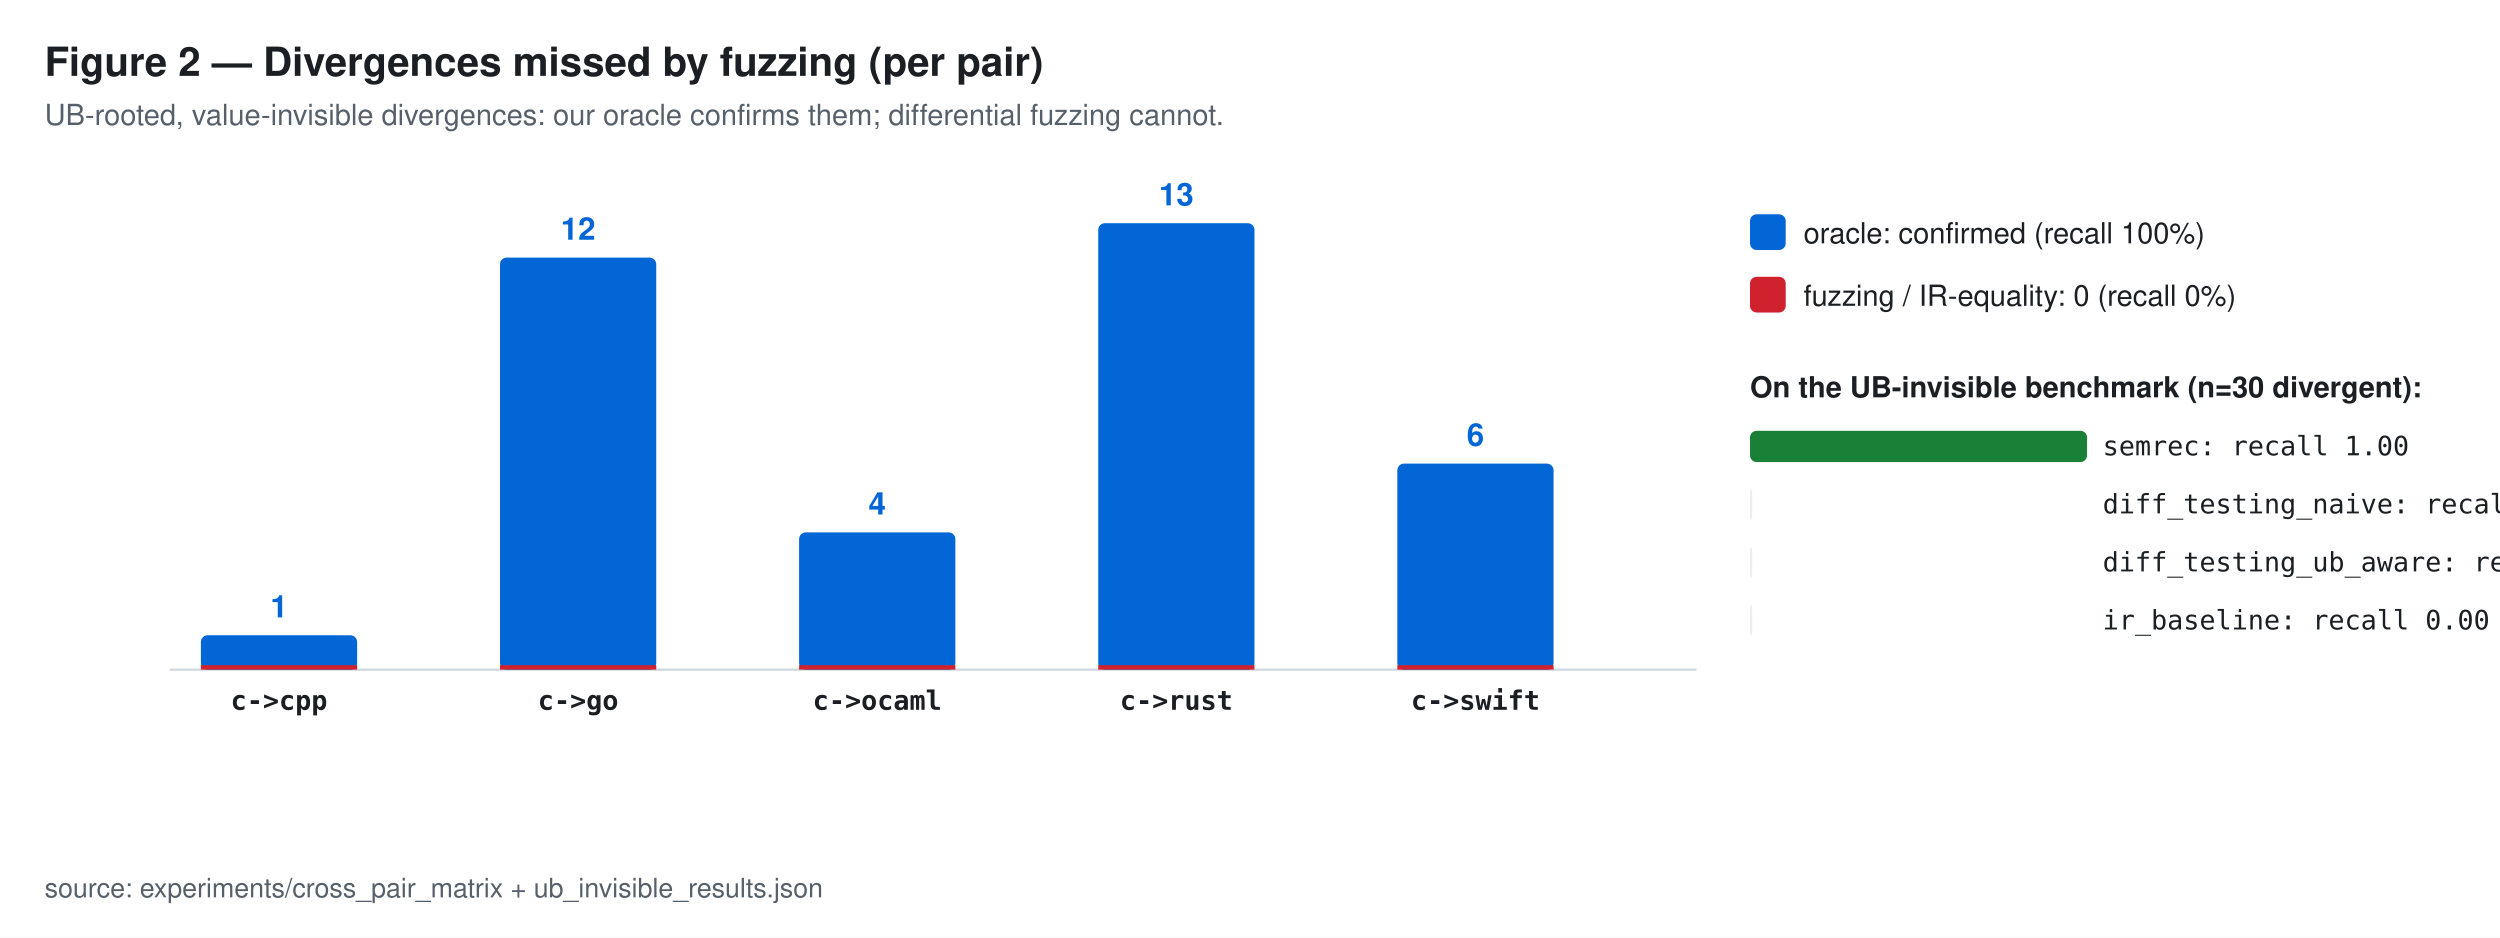
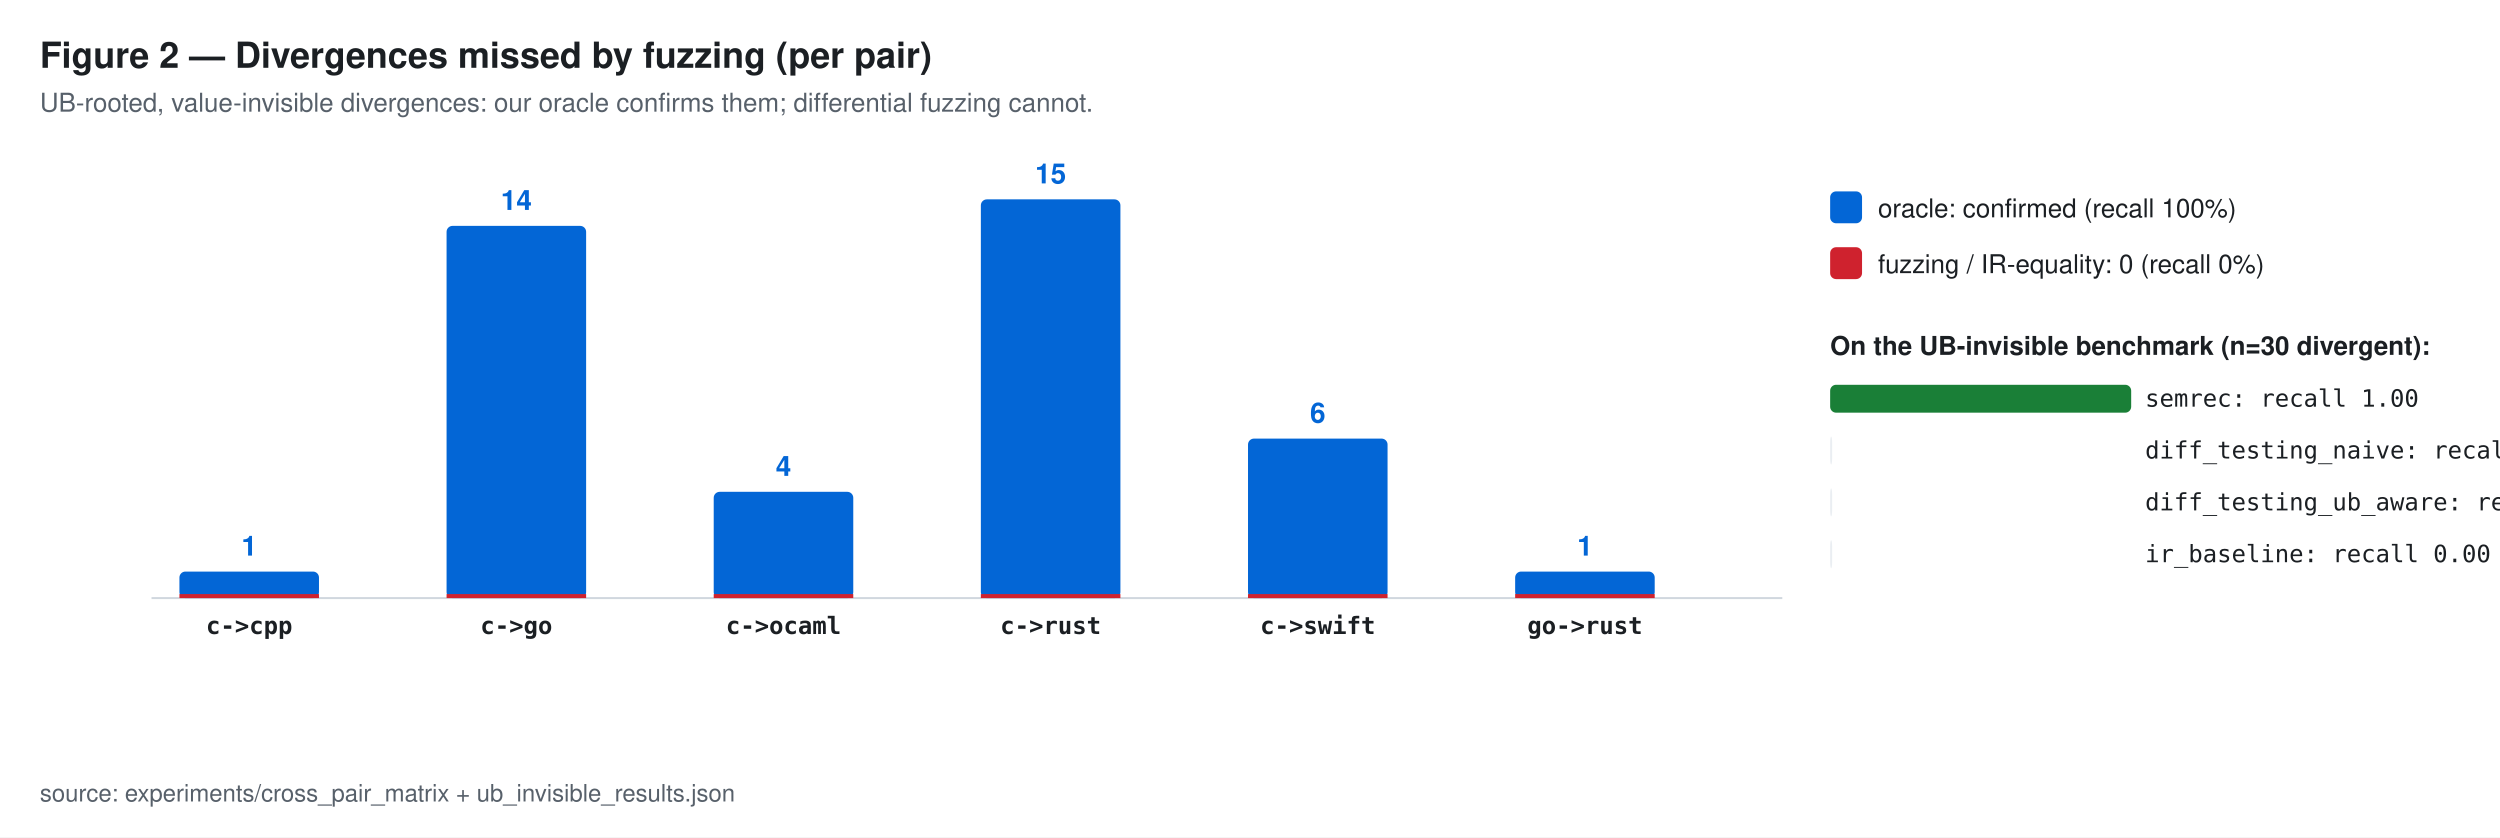
- <svg xmlns="http://www.w3.org/2000/svg" width="1120" height="420" viewBox="0 0 1120 420" role="img" aria-label="Divergences missed by fuzzing">
-   <rect width="1120" height="420" fill="#ffffff" />
+ <svg xmlns="http://www.w3.org/2000/svg" width="1254" height="420" viewBox="0 0 1254 420" role="img" aria-label="Divergences missed by fuzzing">
+   <rect width="1254" height="420" fill="#ffffff" />
  <text x="20.0" y="34.0" font-size="18" font-family="-apple-system,Segoe UI,Helvetica,Arial,sans-serif" font-weight="700" text-anchor="start" fill="#1b1f23">Figure 2 — Divergences missed by fuzzing (per pair)</text>
  <text x="20.0" y="56.0" font-size="13" font-family="-apple-system,Segoe UI,Helvetica,Arial,sans-serif" font-weight="normal" text-anchor="start" fill="#57606a">UB-rooted, value-invisible divergences: our oracle confirms them; differential fuzzing cannot.</text>
-   <line x1="76" y1="300" x2="760" y2="300" stroke="#d0d7de" />
-   <rect x="90.0" y="284.6" width="70.0" height="15.4" rx="3.0" fill="#0366d6" stroke="none" />
-   <text x="125.0" y="276.6" font-size="14" font-family="-apple-system,Segoe UI,Helvetica,Arial,sans-serif" font-weight="700" text-anchor="middle" fill="#0366d6">1</text>
+   <line x1="76" y1="300" x2="894" y2="300" stroke="#d0d7de" />
+   <rect x="90.0" y="286.7" width="70.0" height="13.3" rx="3.0" fill="#0366d6" stroke="none" />
+   <text x="125.0" y="278.7" font-size="14" font-family="-apple-system,Segoe UI,Helvetica,Arial,sans-serif" font-weight="700" text-anchor="middle" fill="#0366d6">1</text>
  <rect x="90.0" y="298.0" width="70.0" height="2.0" rx="0.0" fill="#cf222e" stroke="none" />
  <text x="125.0" y="318.0" font-size="12" font-family="ui-monospace,Menlo,monospace" font-weight="600" text-anchor="middle" fill="#1b1f23">c-&gt;cpp</text>
-   <rect x="224.0" y="115.4" width="70.0" height="184.6" rx="3.0" fill="#0366d6" stroke="none" />
-   <text x="259.0" y="107.4" font-size="14" font-family="-apple-system,Segoe UI,Helvetica,Arial,sans-serif" font-weight="700" text-anchor="middle" fill="#0366d6">12</text>
+   <rect x="224.0" y="113.3" width="70.0" height="186.7" rx="3.0" fill="#0366d6" stroke="none" />
+   <text x="259.0" y="105.3" font-size="14" font-family="-apple-system,Segoe UI,Helvetica,Arial,sans-serif" font-weight="700" text-anchor="middle" fill="#0366d6">14</text>
  <rect x="224.0" y="298.0" width="70.0" height="2.0" rx="0.0" fill="#cf222e" stroke="none" />
  <text x="259.0" y="318.0" font-size="12" font-family="ui-monospace,Menlo,monospace" font-weight="600" text-anchor="middle" fill="#1b1f23">c-&gt;go</text>
-   <rect x="358.0" y="238.5" width="70.0" height="61.5" rx="3.0" fill="#0366d6" stroke="none" />
-   <text x="393.0" y="230.5" font-size="14" font-family="-apple-system,Segoe UI,Helvetica,Arial,sans-serif" font-weight="700" text-anchor="middle" fill="#0366d6">4</text>
+   <rect x="358.0" y="246.7" width="70.0" height="53.3" rx="3.0" fill="#0366d6" stroke="none" />
+   <text x="393.0" y="238.7" font-size="14" font-family="-apple-system,Segoe UI,Helvetica,Arial,sans-serif" font-weight="700" text-anchor="middle" fill="#0366d6">4</text>
  <rect x="358.0" y="298.0" width="70.0" height="2.0" rx="0.0" fill="#cf222e" stroke="none" />
  <text x="393.0" y="318.0" font-size="12" font-family="ui-monospace,Menlo,monospace" font-weight="600" text-anchor="middle" fill="#1b1f23">c-&gt;ocaml</text>
  <rect x="492.0" y="100.0" width="70.0" height="200.0" rx="3.0" fill="#0366d6" stroke="none" />
-   <text x="527.0" y="92.0" font-size="14" font-family="-apple-system,Segoe UI,Helvetica,Arial,sans-serif" font-weight="700" text-anchor="middle" fill="#0366d6">13</text>
+   <text x="527.0" y="92.0" font-size="14" font-family="-apple-system,Segoe UI,Helvetica,Arial,sans-serif" font-weight="700" text-anchor="middle" fill="#0366d6">15</text>
  <rect x="492.0" y="298.0" width="70.0" height="2.0" rx="0.0" fill="#cf222e" stroke="none" />
  <text x="527.0" y="318.0" font-size="12" font-family="ui-monospace,Menlo,monospace" font-weight="600" text-anchor="middle" fill="#1b1f23">c-&gt;rust</text>
-   <rect x="626.0" y="207.7" width="70.0" height="92.3" rx="3.0" fill="#0366d6" stroke="none" />
-   <text x="661.0" y="199.7" font-size="14" font-family="-apple-system,Segoe UI,Helvetica,Arial,sans-serif" font-weight="700" text-anchor="middle" fill="#0366d6">6</text>
+   <rect x="626.0" y="220.0" width="70.0" height="80.0" rx="3.0" fill="#0366d6" stroke="none" />
+   <text x="661.0" y="212.0" font-size="14" font-family="-apple-system,Segoe UI,Helvetica,Arial,sans-serif" font-weight="700" text-anchor="middle" fill="#0366d6">6</text>
  <rect x="626.0" y="298.0" width="70.0" height="2.0" rx="0.0" fill="#cf222e" stroke="none" />
  <text x="661.0" y="318.0" font-size="12" font-family="ui-monospace,Menlo,monospace" font-weight="600" text-anchor="middle" fill="#1b1f23">c-&gt;swift</text>
-   <rect x="784.0" y="96.0" width="16.0" height="16.0" rx="3.0" fill="#0366d6" stroke="none" />
-   <text x="808.0" y="109.0" font-size="13" font-family="-apple-system,Segoe UI,Helvetica,Arial,sans-serif" font-weight="normal" text-anchor="start" fill="#1b1f23">oracle: confirmed (recall 100%)</text>
-   <rect x="784.0" y="124.0" width="16.0" height="16.0" rx="3.0" fill="#cf222e" stroke="none" />
-   <text x="808.0" y="137.0" font-size="13" font-family="-apple-system,Segoe UI,Helvetica,Arial,sans-serif" font-weight="normal" text-anchor="start" fill="#1b1f23">fuzzing / IR-equality: 0 (recall 0%)</text>
-   <text x="784.0" y="178.0" font-size="13" font-family="-apple-system,Segoe UI,Helvetica,Arial,sans-serif" font-weight="600" text-anchor="start" fill="#1b1f23">On the UB-invisible benchmark (n=30 divergent):</text>
-   <rect x="784.0" y="193.0" width="151.0" height="14.0" rx="3.0" fill="#1a7f37" stroke="none" />
-   <text x="942.0" y="204.0" font-size="12" font-family="ui-monospace,Menlo,monospace" font-weight="normal" text-anchor="start" fill="#1b1f23">semrec: recall 1.00</text>
-   <rect x="784.0" y="219.0" width="1.0" height="14.0" rx="3.0" fill="#eaeef2" stroke="none" />
-   <text x="942.0" y="230.0" font-size="12" font-family="ui-monospace,Menlo,monospace" font-weight="normal" text-anchor="start" fill="#1b1f23">diff_testing_naive: recall 0.00</text>
-   <rect x="784.0" y="245.0" width="1.0" height="14.0" rx="3.0" fill="#eaeef2" stroke="none" />
-   <text x="942.0" y="256.0" font-size="12" font-family="ui-monospace,Menlo,monospace" font-weight="normal" text-anchor="start" fill="#1b1f23">diff_testing_ub_aware: recall 0.00</text>
-   <rect x="784.0" y="271.0" width="1.0" height="14.0" rx="3.0" fill="#eaeef2" stroke="none" />
-   <text x="942.0" y="282.0" font-size="12" font-family="ui-monospace,Menlo,monospace" font-weight="normal" text-anchor="start" fill="#1b1f23">ir_baseline: recall 0.00</text>
+   <rect x="760.0" y="286.7" width="70.0" height="13.3" rx="3.0" fill="#0366d6" stroke="none" />
+   <text x="795.0" y="278.7" font-size="14" font-family="-apple-system,Segoe UI,Helvetica,Arial,sans-serif" font-weight="700" text-anchor="middle" fill="#0366d6">1</text>
+   <rect x="760.0" y="298.0" width="70.0" height="2.0" rx="0.0" fill="#cf222e" stroke="none" />
+   <text x="795.0" y="318.0" font-size="12" font-family="ui-monospace,Menlo,monospace" font-weight="600" text-anchor="middle" fill="#1b1f23">go-&gt;rust</text>
+   <rect x="918.0" y="96.0" width="16.0" height="16.0" rx="3.0" fill="#0366d6" stroke="none" />
+   <text x="942.0" y="109.0" font-size="13" font-family="-apple-system,Segoe UI,Helvetica,Arial,sans-serif" font-weight="normal" text-anchor="start" fill="#1b1f23">oracle: confirmed (recall 100%)</text>
+   <rect x="918.0" y="124.0" width="16.0" height="16.0" rx="3.0" fill="#cf222e" stroke="none" />
+   <text x="942.0" y="137.0" font-size="13" font-family="-apple-system,Segoe UI,Helvetica,Arial,sans-serif" font-weight="normal" text-anchor="start" fill="#1b1f23">fuzzing / IR-equality: 0 (recall 0%)</text>
+   <text x="918.0" y="178.0" font-size="13" font-family="-apple-system,Segoe UI,Helvetica,Arial,sans-serif" font-weight="600" text-anchor="start" fill="#1b1f23">On the UB-invisible benchmark (n=30 divergent):</text>
+   <rect x="918.0" y="193.0" width="151.0" height="14.0" rx="3.0" fill="#1a7f37" stroke="none" />
+   <text x="1076.0" y="204.0" font-size="12" font-family="ui-monospace,Menlo,monospace" font-weight="normal" text-anchor="start" fill="#1b1f23">semrec: recall 1.00</text>
+   <rect x="918.0" y="219.0" width="1.0" height="14.0" rx="3.0" fill="#eaeef2" stroke="none" />
+   <text x="1076.0" y="230.0" font-size="12" font-family="ui-monospace,Menlo,monospace" font-weight="normal" text-anchor="start" fill="#1b1f23">diff_testing_naive: recall 0.00</text>
+   <rect x="918.0" y="245.0" width="1.0" height="14.0" rx="3.0" fill="#eaeef2" stroke="none" />
+   <text x="1076.0" y="256.0" font-size="12" font-family="ui-monospace,Menlo,monospace" font-weight="normal" text-anchor="start" fill="#1b1f23">diff_testing_ub_aware: recall 0.00</text>
+   <rect x="918.0" y="271.0" width="1.0" height="14.0" rx="3.0" fill="#eaeef2" stroke="none" />
+   <text x="1076.0" y="282.0" font-size="12" font-family="ui-monospace,Menlo,monospace" font-weight="normal" text-anchor="start" fill="#1b1f23">ir_baseline: recall 0.00</text>
  <text x="20.0" y="402.0" font-size="12" font-family="-apple-system,Segoe UI,Helvetica,Arial,sans-serif" font-weight="normal" text-anchor="start" fill="#57606a">source: experiments/cross_pair_matrix + ub_invisible_results.json</text>
</svg>
